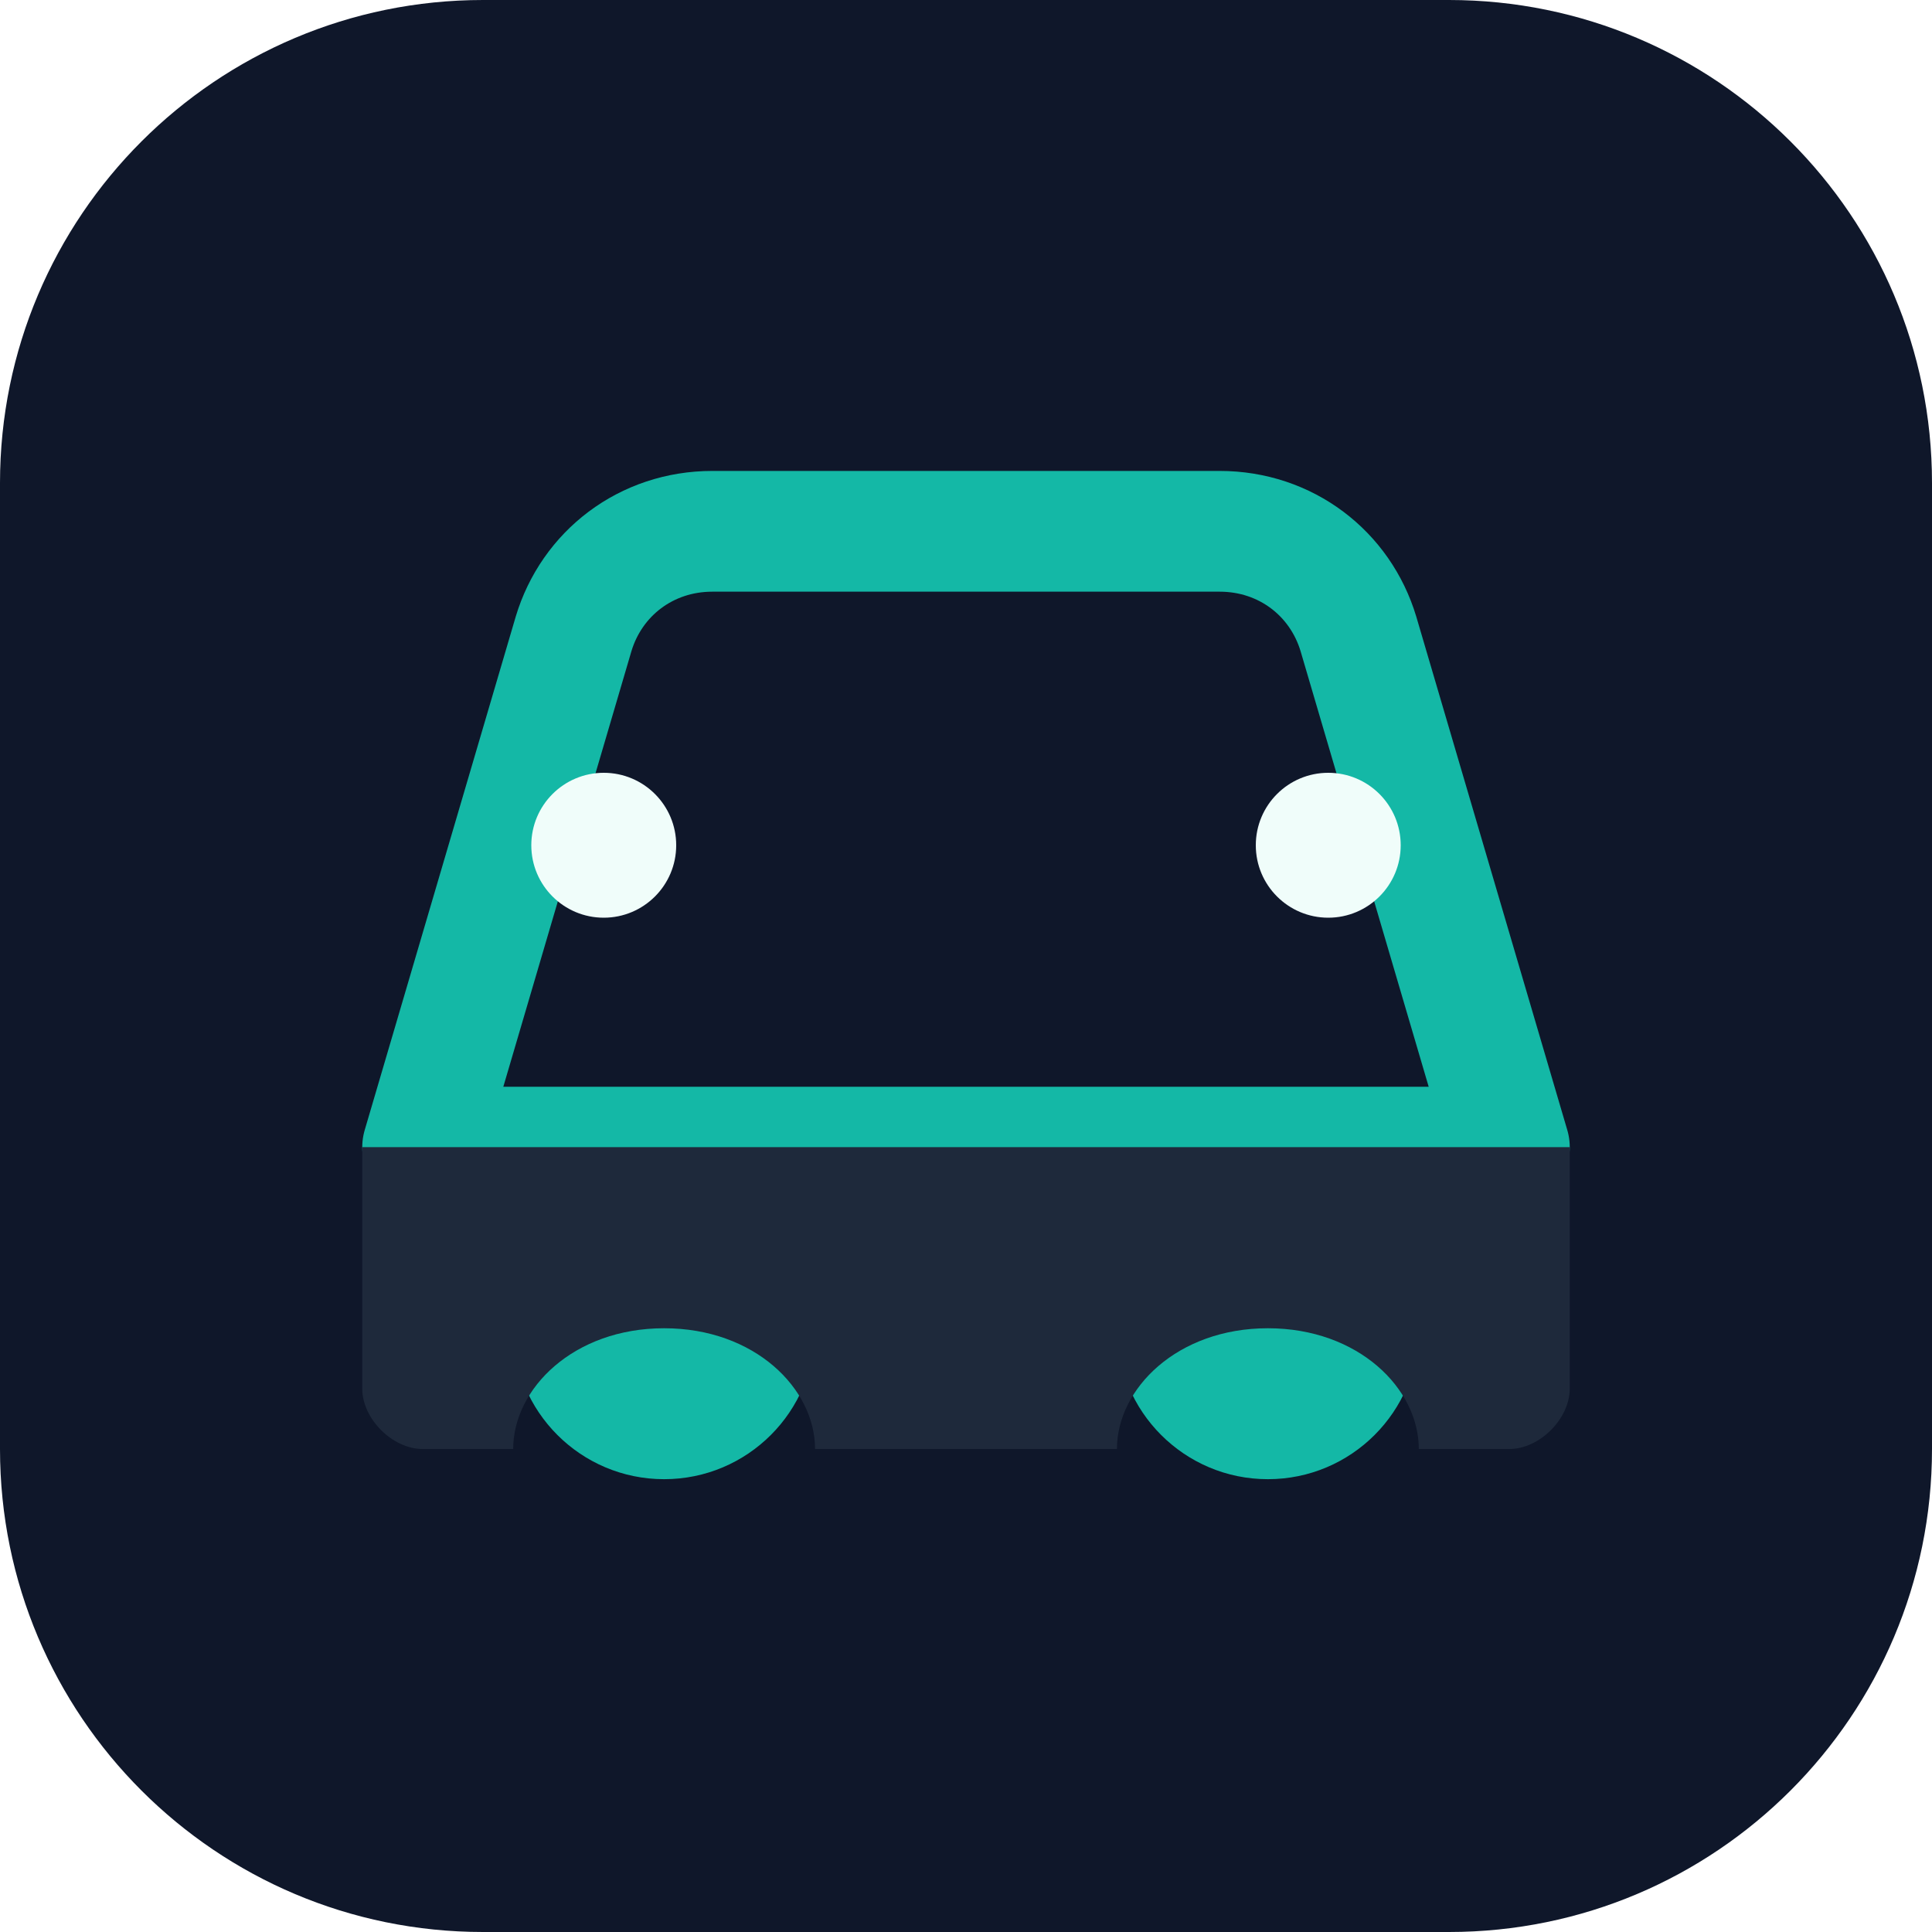
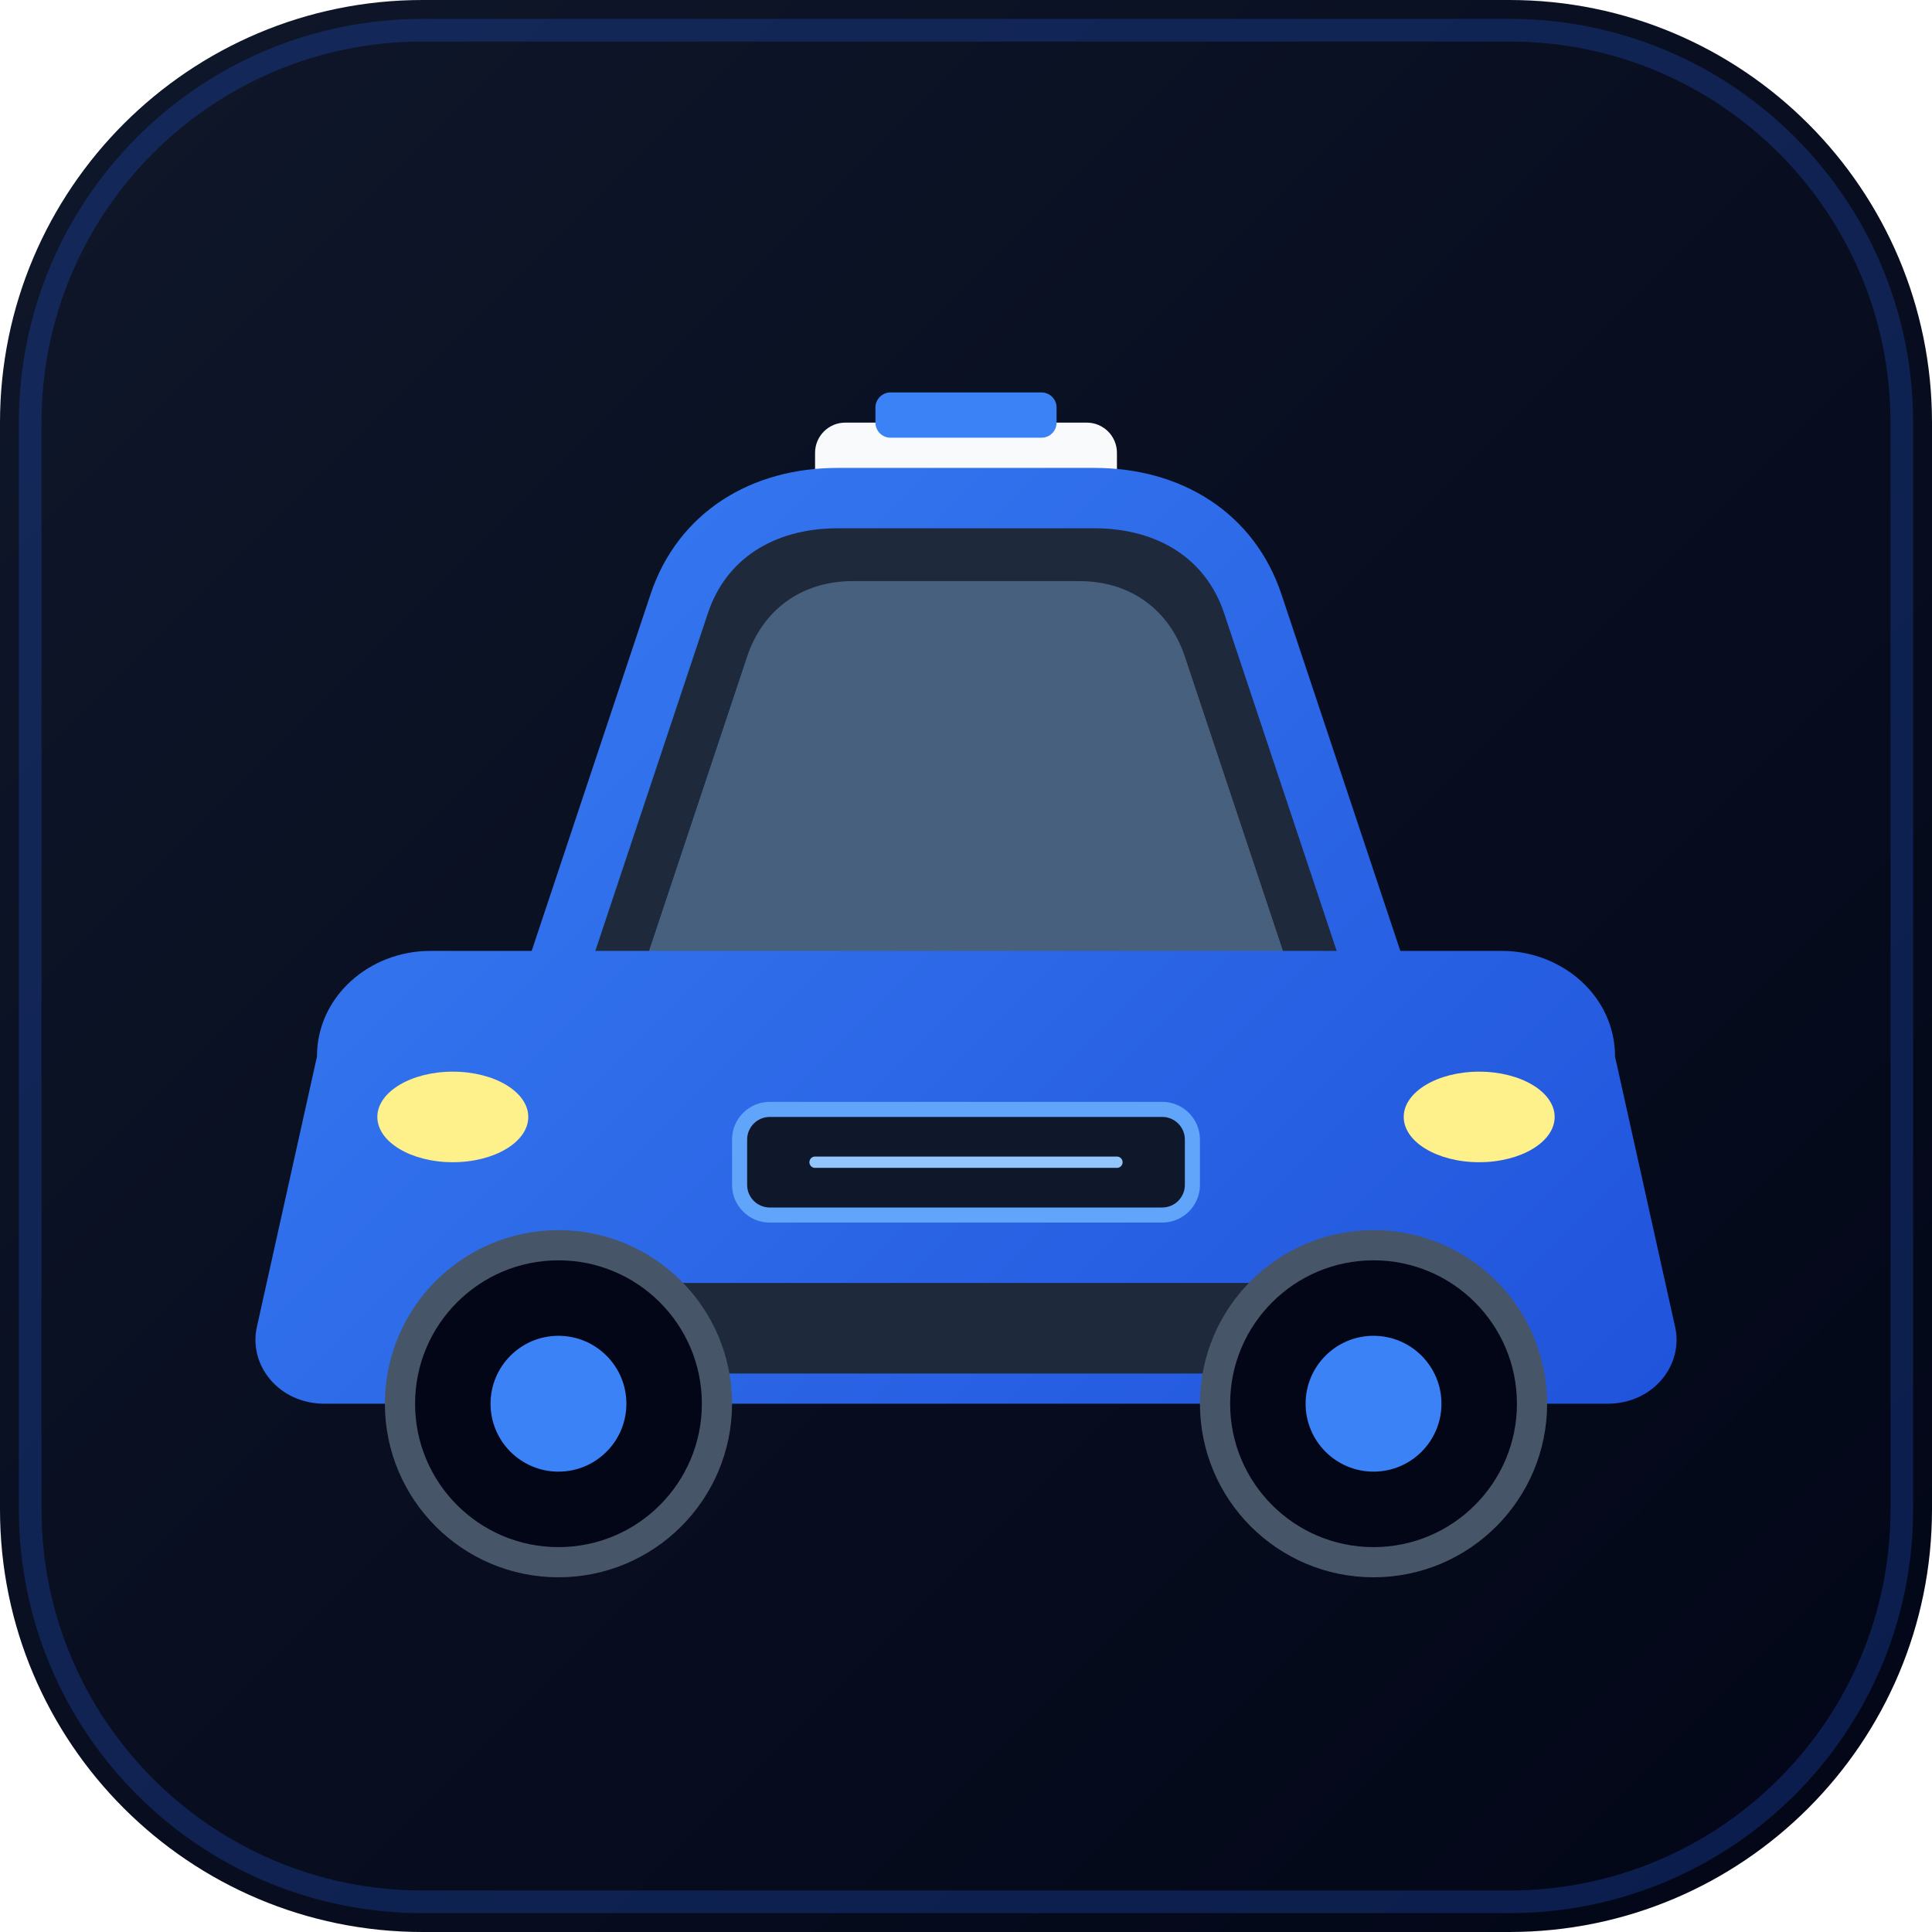
- <svg xmlns="http://www.w3.org/2000/svg" viewBox="0 0 32 32" fill="none">
-   <rect width="32" height="32" rx="8" fill="#0F172A" />
-   <path d="M7 19L9.5 10.5C9.8 9.5 10.7 8.8 11.8 8.8H20.2C21.3 8.8 22.2 9.5 22.5 10.5L25 19H7Z" stroke="#14B8A6" stroke-width="2" stroke-linejoin="round" />
-   <circle cx="11" cy="22" r="2.5" fill="#14B8A6" />
-   <circle cx="21" cy="22" r="2.5" fill="#14B8A6" />
-   <path d="M6 19H26V23C26 23.5 25.5 24 25 24H23.5C23.5 23 22.5 22 21 22C19.5 22 18.5 23 18.5 24H13.5C13.5 23 12.5 22 11 22C9.5 22 8.5 23 8.5 24H7C6.5 24 6 23.5 6 23V19Z" fill="#1E293B" />
-   <circle cx="10" cy="14" r="1.2" fill="#F0FDFA" />
-   <circle cx="22" cy="14" r="1.2" fill="#F0FDFA" />
+ <svg xmlns="http://www.w3.org/2000/svg" viewBox="0 0 512 512" fill="none">
+   <defs>
+     <linearGradient id="blueGrad" x1="64" y1="64" x2="448" y2="448" gradientUnits="userSpaceOnUse">
+       <stop offset="0%" stop-color="#3B82F6" />
+       <stop offset="100%" stop-color="#1D4ED8" />
+     </linearGradient>
+     <linearGradient id="bgGrad" x1="0" y1="0" x2="512" y2="512" gradientUnits="userSpaceOnUse">
+       <stop offset="0%" stop-color="#0F172A" />
+       <stop offset="100%" stop-color="#020617" />
+     </linearGradient>
+   </defs>
+   <rect width="512" height="512" rx="112" fill="url(#bgGrad)" />
+   <rect x="8" y="8" width="496" height="496" rx="104" stroke="#2563EB" stroke-width="6" stroke-opacity="0.25" />
+   <rect x="216" y="112" width="80" height="24" rx="8" fill="#F8FAFC" />
+   <rect x="232" y="104" width="48" height="12" rx="4" fill="#3B82F6" />
+   <path d="M140 280 L180 160 C186 142 202 132 222 132 H290 C310 132 326 142 332 160 L372 280 Z" fill="#1E293B" stroke="url(#blueGrad)" stroke-width="16" stroke-linejoin="round" />
+   <path d="M168 264 L198 174 C202 162 212 154 226 154 H286 C300 154 310 162 314 174 L344 264 Z" fill="#93C5FD" fill-opacity="0.35" />
+   <path d="M84 280 C84 264 98 252 114 252 H398 C414 252 428 264 428 280 L444 352 C446 362 438 372 426 372 H404 C404 350 386 332 364 332 C342 332 324 350 324 372 H188 C188 350 170 332 148 332 C126 332 108 350 108 372 H86 C74 372 66 362 68 352 Z" fill="url(#blueGrad)" />
+   <ellipse cx="120" cy="296" rx="20" ry="12" fill="#FEF08A" />
+   <ellipse cx="392" cy="296" rx="20" ry="12" fill="#FEF08A" />
+   <rect x="196" y="294" width="120" height="28" rx="8" fill="#0F172A" stroke="#60A5FA" stroke-width="4" />
+   <line x1="216" y1="308" x2="296" y2="308" stroke="#93C5FD" stroke-width="3" stroke-linecap="round" />
+   <rect x="144" y="340" width="224" height="24" rx="8" fill="#1E293B" />
+   <circle cx="148" cy="372" r="42" fill="#020617" stroke="#475569" stroke-width="8" />
+   <circle cx="148" cy="372" r="18" fill="#3B82F6" />
+   <circle cx="364" cy="372" r="42" fill="#020617" stroke="#475569" stroke-width="8" />
+   <circle cx="364" cy="372" r="18" fill="#3B82F6" />
</svg>
